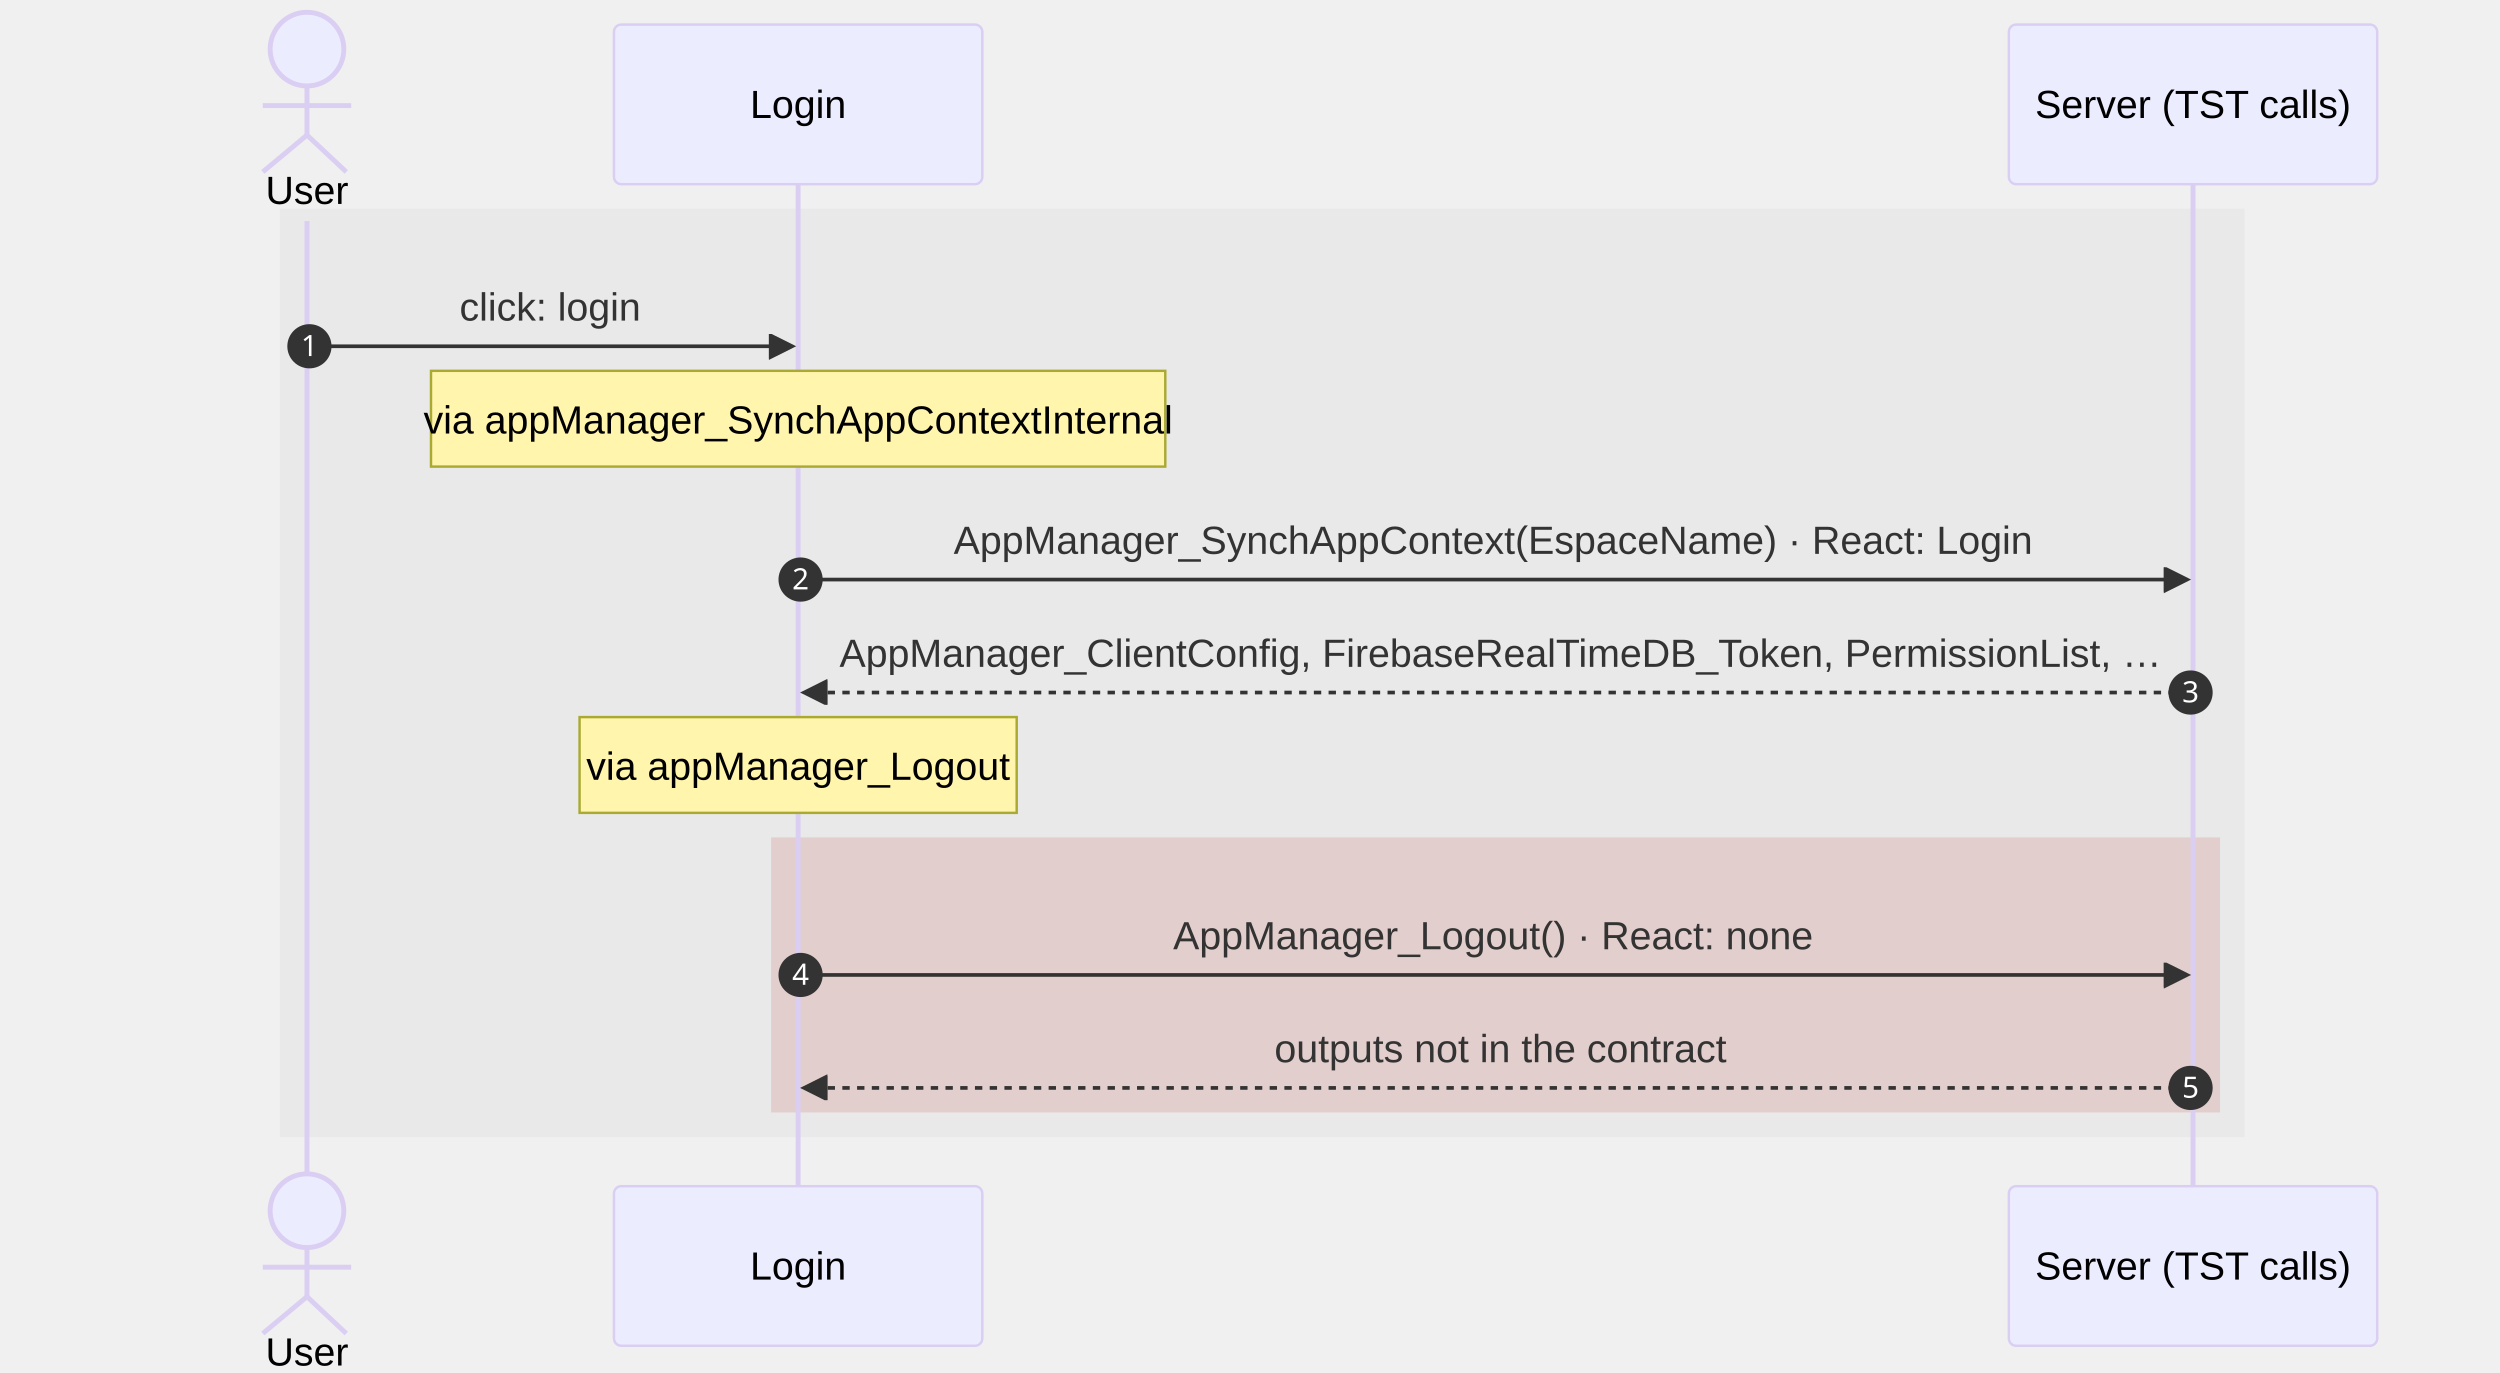
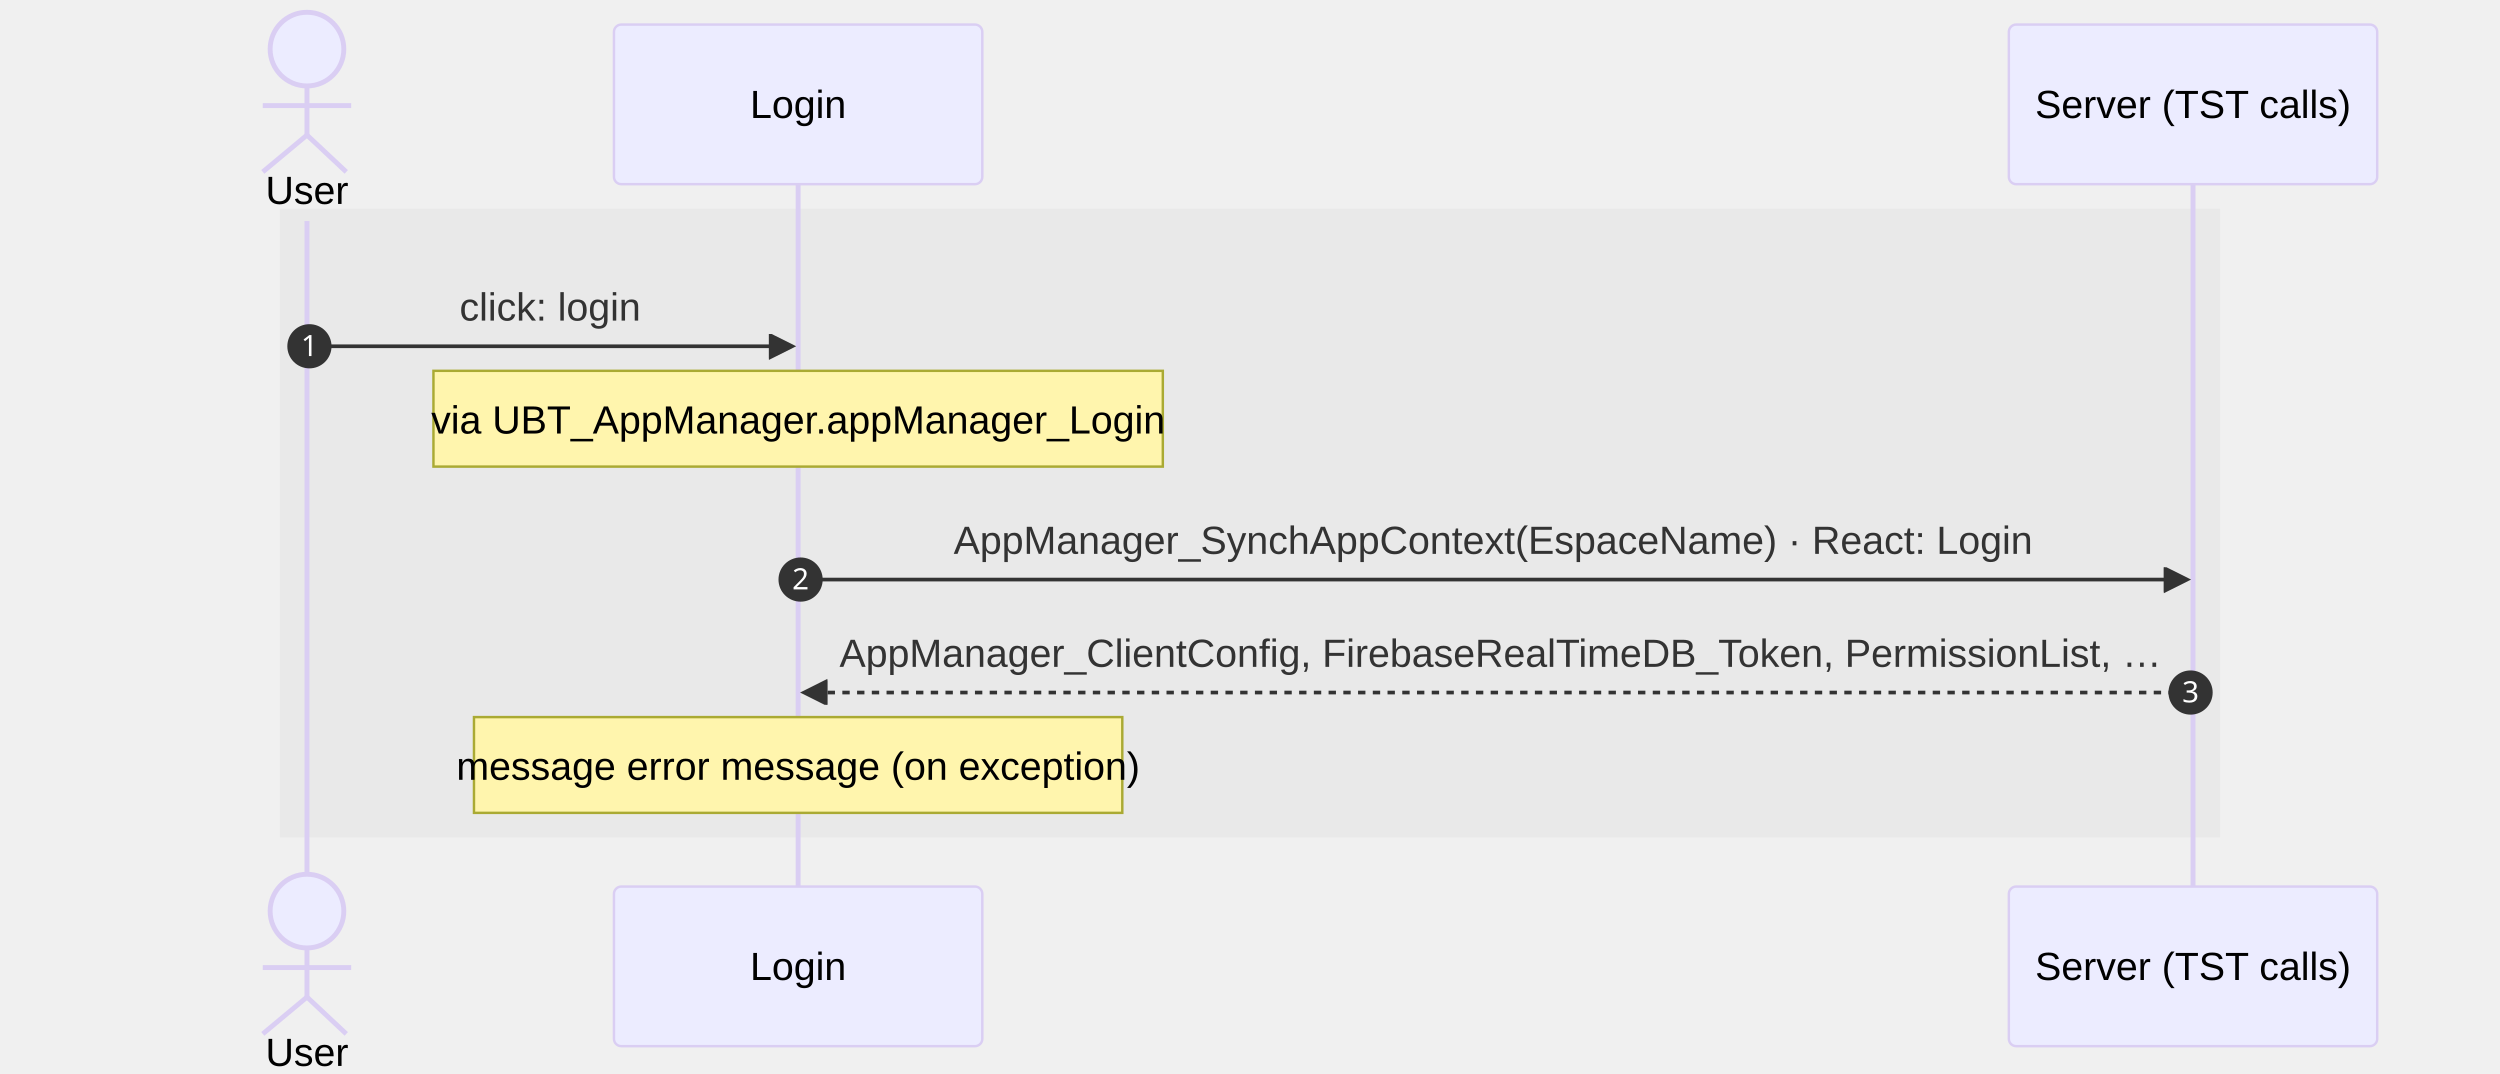
- <svg xmlns="http://www.w3.org/2000/svg" aria-roledescription="sequence" role="graphics-document document" viewBox="-50 -10 1018 559" style="max-width: 1018px;" width="100%" id="d">
-   <rect class="rect" height="378" width="800" fill="rgba(120, 120, 120, 0.06)" y="75" x="64" />
-   <rect class="rect" height="112" width="590" fill="rgba(192, 57, 43, 0.15)" y="331" x="264" />
+ <svg xmlns="http://www.w3.org/2000/svg" aria-roledescription="sequence" role="graphics-document document" viewBox="-50 -10 1018 437" style="max-width: 1018px;" width="100%" id="d">
+   <rect class="rect" height="256" width="790" fill="rgba(120, 120, 120, 0.06)" y="75" x="64" />
  <g>
-     <rect class="actor actor-bottom" ry="3" rx="3" name="S" height="65" width="150" stroke="#666" fill="#eaeaea" y="473" x="768" />
-     <text style="text-anchor: middle; font-size: 16px; font-weight: 400;" class="actor" alignment-baseline="central" dominant-baseline="central" y="505.5" x="843">
+     <rect class="actor actor-bottom" ry="3" rx="3" name="S" height="65" width="150" stroke="#666" fill="#eaeaea" y="351" x="768" />
+     <text style="text-anchor: middle; font-size: 16px; font-weight: 400;" class="actor" alignment-baseline="central" dominant-baseline="central" y="383.5" x="843">
      <tspan dy="0" x="843">Server (TST calls)</tspan>
    </text>
  </g>
  <g>
-     <rect class="actor actor-bottom" ry="3" rx="3" name="p0" height="65" width="150" stroke="#666" fill="#eaeaea" y="473" x="200" />
-     <text style="text-anchor: middle; font-size: 16px; font-weight: 400;" class="actor" alignment-baseline="central" dominant-baseline="central" y="505.5" x="275">
+     <rect class="actor actor-bottom" ry="3" rx="3" name="p0" height="65" width="150" stroke="#666" fill="#eaeaea" y="351" x="200" />
+     <text style="text-anchor: middle; font-size: 16px; font-weight: 400;" class="actor" alignment-baseline="central" dominant-baseline="central" y="383.5" x="275">
      <tspan dy="0" x="275">Login</tspan>
    </text>
  </g>
  <g>
-     <line stroke="#999" stroke-width="0.5px" class="200" y2="473" x2="843" y1="5" x1="843" id="actor2" />
+     <line stroke="#999" stroke-width="0.5px" class="200" y2="351" x2="843" y1="5" x1="843" id="actor2" />
    <g id="root-2">
      <rect class="actor actor-top" ry="3" rx="3" name="S" height="65" width="150" stroke="#666" fill="#eaeaea" y="0" x="768" />
      <text style="text-anchor: middle; font-size: 16px; font-weight: 400;" class="actor" alignment-baseline="central" dominant-baseline="central" y="32.5" x="843">
        <tspan dy="0" x="843">Server (TST calls)</tspan>
      </text>
    </g>
  </g>
  <g>
-     <line stroke="#999" stroke-width="0.5px" class="200" y2="473" x2="275" y1="5" x1="275" id="actor1" />
+     <line stroke="#999" stroke-width="0.5px" class="200" y2="351" x2="275" y1="5" x1="275" id="actor1" />
    <g id="root-1">
      <rect class="actor actor-top" ry="3" rx="3" name="p0" height="65" width="150" stroke="#666" fill="#eaeaea" y="0" x="200" />
      <text style="text-anchor: middle; font-size: 16px; font-weight: 400;" class="actor" alignment-baseline="central" dominant-baseline="central" y="32.5" x="275">
        <tspan dy="0" x="275">Login</tspan>
      </text>
    </g>
  </g>
  <style>#d{font-family:"trebuchet ms",verdana,arial,sans-serif;font-size:16px;fill:#333;}#d .error-icon{fill:#552222;}#d .error-text{fill:#552222;stroke:#552222;}#d .edge-thickness-normal{stroke-width:2px;}#d .edge-thickness-thick{stroke-width:3.5px;}#d .edge-pattern-solid{stroke-dasharray:0;}#d .edge-pattern-dashed{stroke-dasharray:3;}#d .edge-pattern-dotted{stroke-dasharray:2;}#d .marker{fill:#333333;stroke:#333333;}#d .marker.cross{stroke:#333333;}#d svg{font-family:"trebuchet ms",verdana,arial,sans-serif;font-size:16px;}#d .actor{stroke:hsl(259.626, 59.777%, 87.902%);fill:#ECECFF;}#d text.actor&gt;tspan{fill:black;stroke:none;}#d .actor-line{stroke:grey;}#d .messageLine0{stroke-width:1.5;stroke-dasharray:none;stroke:#333;}#d .messageLine1{stroke-width:1.5;stroke-dasharray:2,2;stroke:#333;}#d #arrowhead path{fill:#333;stroke:#333;}#d .sequenceNumber{fill:white;}#d #sequencenumber{fill:#333;}#d #crosshead path{fill:#333;stroke:#333;}#d .messageText{fill:#333;stroke:none;}#d .labelBox{stroke:hsl(259.626, 59.777%, 87.902%);fill:#ECECFF;}#d .labelText,#d .labelText&gt;tspan{fill:black;stroke:none;}#d .loopText,#d .loopText&gt;tspan{fill:black;stroke:none;}#d .loopLine{stroke-width:2px;stroke-dasharray:2,2;stroke:hsl(259.626, 59.777%, 87.902%);fill:hsl(259.626, 59.777%, 87.902%);}#d .note{stroke:#aaaa33;fill:#fff5ad;}#d .noteText,#d .noteText&gt;tspan{fill:black;stroke:none;}#d .activation0{fill:#f4f4f4;stroke:#666;}#d .activation1{fill:#f4f4f4;stroke:#666;}#d .activation2{fill:#f4f4f4;stroke:#666;}#d .actorPopupMenu{position:absolute;}#d .actorPopupMenuPanel{position:absolute;fill:#ECECFF;box-shadow:0px 8px 16px 0px rgba(0,0,0,0.2);filter:drop-shadow(3px 5px 2px rgb(0 0 0 / 0.4));}#d .actor-man line{stroke:hsl(259.626, 59.777%, 87.902%);fill:#ECECFF;}#d .actor-man circle,#d line{stroke:hsl(259.626, 59.777%, 87.902%);fill:#ECECFF;stroke-width:2px;}#d :root{--mermaid-font-family:"trebuchet ms",verdana,arial,sans-serif;}</style>
  <g />
  <defs>
    <symbol height="24" width="24" id="computer">
      <path d="M2 2v13h20v-13h-20zm18 11h-16v-9h16v9zm-10.228 6l.466-1h3.524l.467 1h-4.457zm14.228 3h-24l2-6h2.104l-1.33 4h18.45l-1.297-4h2.073l2 6zm-5-10h-14v-7h14v7z" transform="scale(.5)" />
    </symbol>
  </defs>
  <defs>
    <symbol clip-rule="evenodd" fill-rule="evenodd" id="database">
      <path d="M12.258.001l.256.004.255.005.253.008.251.01.249.012.247.015.246.016.242.019.241.02.239.023.236.024.233.027.231.028.229.031.225.032.223.034.22.036.217.038.214.04.211.041.208.043.205.045.201.046.198.048.194.05.191.051.187.053.183.054.18.056.175.057.172.059.168.06.163.061.16.063.155.064.15.066.074.033.073.033.071.034.07.034.069.035.068.035.067.035.066.035.064.036.064.036.062.036.06.036.06.037.058.037.058.037.055.038.055.038.053.038.052.038.051.039.05.039.048.039.047.039.045.04.044.04.043.04.041.04.04.041.039.041.037.041.036.041.034.041.033.042.032.042.03.042.029.042.027.042.026.043.024.043.023.043.021.043.02.043.018.044.017.043.015.044.013.044.012.044.011.045.009.044.007.045.006.045.004.045.002.045.001.045v17l-.001.045-.002.045-.004.045-.006.045-.007.045-.009.044-.011.045-.012.044-.013.044-.015.044-.017.043-.018.044-.02.043-.021.043-.023.043-.024.043-.026.043-.027.042-.029.042-.03.042-.032.042-.033.042-.034.041-.036.041-.037.041-.039.041-.04.041-.041.04-.043.04-.044.04-.045.04-.047.039-.048.039-.05.039-.051.039-.052.038-.053.038-.055.038-.055.038-.058.037-.058.037-.06.037-.06.036-.062.036-.064.036-.064.036-.066.035-.067.035-.068.035-.069.035-.07.034-.071.034-.073.033-.074.033-.15.066-.155.064-.16.063-.163.061-.168.06-.172.059-.175.057-.18.056-.183.054-.187.053-.191.051-.194.05-.198.048-.201.046-.205.045-.208.043-.211.041-.214.04-.217.038-.22.036-.223.034-.225.032-.229.031-.231.028-.233.027-.236.024-.239.023-.241.02-.242.019-.246.016-.247.015-.249.012-.251.01-.253.008-.255.005-.256.004-.258.001-.258-.001-.256-.004-.255-.005-.253-.008-.251-.01-.249-.012-.247-.015-.245-.016-.243-.019-.241-.02-.238-.023-.236-.024-.234-.027-.231-.028-.228-.031-.226-.032-.223-.034-.22-.036-.217-.038-.214-.04-.211-.041-.208-.043-.204-.045-.201-.046-.198-.048-.195-.05-.19-.051-.187-.053-.184-.054-.179-.056-.176-.057-.172-.059-.167-.06-.164-.061-.159-.063-.155-.064-.151-.066-.074-.033-.072-.033-.072-.034-.07-.034-.069-.035-.068-.035-.067-.035-.066-.035-.064-.036-.063-.036-.062-.036-.061-.036-.06-.037-.058-.037-.057-.037-.056-.038-.055-.038-.053-.038-.052-.038-.051-.039-.049-.039-.049-.039-.046-.039-.046-.04-.044-.04-.043-.04-.041-.04-.04-.041-.039-.041-.037-.041-.036-.041-.034-.041-.033-.042-.032-.042-.03-.042-.029-.042-.027-.042-.026-.043-.024-.043-.023-.043-.021-.043-.02-.043-.018-.044-.017-.043-.015-.044-.013-.044-.012-.044-.011-.045-.009-.044-.007-.045-.006-.045-.004-.045-.002-.045-.001-.045v-17l.001-.045.002-.045.004-.045.006-.045.007-.045.009-.044.011-.045.012-.044.013-.044.015-.044.017-.043.018-.044.02-.043.021-.043.023-.043.024-.043.026-.043.027-.042.029-.042.03-.042.032-.042.033-.042.034-.041.036-.041.037-.041.039-.041.04-.041.041-.04.043-.04.044-.04.046-.04.046-.039.049-.039.049-.039.051-.039.052-.038.053-.038.055-.038.056-.038.057-.037.058-.037.06-.037.061-.036.062-.036.063-.036.064-.036.066-.035.067-.035.068-.035.069-.035.07-.034.072-.034.072-.033.074-.033.151-.066.155-.064.159-.063.164-.061.167-.06.172-.059.176-.057.179-.056.184-.054.187-.053.19-.051.195-.05.198-.048.201-.046.204-.045.208-.043.211-.041.214-.04.217-.038.22-.036.223-.034.226-.032.228-.031.231-.028.234-.027.236-.024.238-.023.241-.02.243-.019.245-.016.247-.015.249-.012.251-.01.253-.008.255-.005.256-.004.258-.001.258.001zm-9.258 20.499v.01l.001.021.003.021.004.022.005.021.006.022.007.022.009.023.01.022.011.023.012.023.013.023.015.023.016.024.017.023.018.024.019.024.021.024.022.025.023.024.024.025.052.049.056.05.061.051.066.051.07.051.075.051.079.052.084.052.088.052.092.052.097.052.102.051.105.052.11.052.114.051.119.051.123.051.127.05.131.05.135.05.139.048.144.049.147.047.152.047.155.047.16.045.163.045.167.043.171.043.176.041.178.041.183.039.187.039.19.037.194.035.197.035.202.033.204.031.209.03.212.029.216.027.219.025.222.024.226.021.23.02.233.018.236.016.24.015.243.012.246.01.249.008.253.005.256.004.259.001.26-.001.257-.004.254-.005.25-.008.247-.011.244-.012.241-.014.237-.016.233-.018.231-.021.226-.021.224-.024.22-.026.216-.027.212-.028.21-.031.205-.031.202-.034.198-.034.194-.036.191-.037.187-.039.183-.04.179-.04.175-.042.172-.043.168-.044.163-.045.16-.046.155-.046.152-.047.148-.048.143-.049.139-.049.136-.05.131-.05.126-.05.123-.051.118-.052.114-.051.11-.052.106-.052.101-.052.096-.052.092-.052.088-.053.083-.051.079-.052.074-.052.07-.051.065-.051.06-.051.056-.05.051-.05.023-.024.023-.025.021-.024.02-.024.019-.024.018-.024.017-.024.015-.023.014-.024.013-.023.012-.023.01-.023.01-.022.008-.022.006-.022.006-.022.004-.022.004-.021.001-.021.001-.021v-4.127l-.077.055-.08.053-.083.054-.085.053-.087.052-.09.052-.093.051-.095.05-.097.05-.1.049-.102.049-.105.048-.106.047-.109.047-.111.046-.114.045-.115.045-.118.044-.12.043-.122.042-.124.042-.126.041-.128.04-.13.04-.132.038-.134.038-.135.037-.138.037-.139.035-.142.035-.143.034-.144.033-.147.032-.148.031-.15.03-.151.03-.153.029-.154.027-.156.027-.158.026-.159.025-.161.024-.162.023-.163.022-.165.021-.166.02-.167.019-.169.018-.169.017-.171.016-.173.015-.173.014-.175.013-.175.012-.177.011-.178.01-.179.008-.179.008-.181.006-.182.005-.182.004-.184.003-.184.002h-.37l-.184-.002-.184-.003-.182-.004-.182-.005-.181-.006-.179-.008-.179-.008-.178-.01-.176-.011-.176-.012-.175-.013-.173-.014-.172-.015-.171-.016-.17-.017-.169-.018-.167-.019-.166-.02-.165-.021-.163-.022-.162-.023-.161-.024-.159-.025-.157-.026-.156-.027-.155-.027-.153-.029-.151-.03-.15-.03-.148-.031-.146-.032-.145-.033-.143-.034-.141-.035-.14-.035-.137-.037-.136-.037-.134-.038-.132-.038-.13-.04-.128-.04-.126-.041-.124-.042-.122-.042-.12-.044-.117-.043-.116-.045-.113-.045-.112-.046-.109-.047-.106-.047-.105-.048-.102-.049-.1-.049-.097-.05-.095-.05-.093-.052-.09-.051-.087-.052-.085-.053-.083-.054-.08-.054-.077-.054v4.127zm0-5.654v.011l.001.021.003.021.004.021.005.022.006.022.007.022.009.022.01.022.011.023.012.023.013.023.015.024.016.023.017.024.018.024.019.024.021.024.022.024.023.025.024.024.052.05.056.05.061.05.066.051.07.051.075.052.079.051.084.052.088.052.092.052.097.052.102.052.105.052.11.051.114.051.119.052.123.05.127.051.131.05.135.049.139.049.144.048.147.048.152.047.155.046.16.045.163.045.167.044.171.042.176.042.178.04.183.04.187.038.19.037.194.036.197.034.202.033.204.032.209.03.212.028.216.027.219.025.222.024.226.022.23.02.233.018.236.016.24.014.243.012.246.01.249.008.253.006.256.003.259.001.26-.001.257-.003.254-.006.25-.008.247-.01.244-.012.241-.015.237-.016.233-.018.231-.02.226-.022.224-.024.22-.025.216-.027.212-.029.21-.03.205-.032.202-.033.198-.035.194-.036.191-.037.187-.039.183-.039.179-.041.175-.042.172-.043.168-.044.163-.045.16-.045.155-.047.152-.047.148-.048.143-.048.139-.05.136-.049.131-.05.126-.051.123-.051.118-.051.114-.052.11-.052.106-.052.101-.052.096-.052.092-.052.088-.052.083-.052.079-.052.074-.051.07-.052.065-.051.06-.05.056-.051.051-.049.023-.025.023-.024.021-.025.02-.024.019-.024.018-.024.017-.024.015-.023.014-.023.013-.024.012-.022.01-.023.01-.023.008-.022.006-.022.006-.022.004-.021.004-.022.001-.021.001-.021v-4.139l-.077.054-.08.054-.083.054-.085.052-.087.053-.09.051-.093.051-.095.051-.097.05-.1.049-.102.049-.105.048-.106.047-.109.047-.111.046-.114.045-.115.044-.118.044-.12.044-.122.042-.124.042-.126.041-.128.04-.13.039-.132.039-.134.038-.135.037-.138.036-.139.036-.142.035-.143.033-.144.033-.147.033-.148.031-.15.03-.151.03-.153.028-.154.028-.156.027-.158.026-.159.025-.161.024-.162.023-.163.022-.165.021-.166.02-.167.019-.169.018-.169.017-.171.016-.173.015-.173.014-.175.013-.175.012-.177.011-.178.009-.179.009-.179.007-.181.007-.182.005-.182.004-.184.003-.184.002h-.37l-.184-.002-.184-.003-.182-.004-.182-.005-.181-.007-.179-.007-.179-.009-.178-.009-.176-.011-.176-.012-.175-.013-.173-.014-.172-.015-.171-.016-.17-.017-.169-.018-.167-.019-.166-.02-.165-.021-.163-.022-.162-.023-.161-.024-.159-.025-.157-.026-.156-.027-.155-.028-.153-.028-.151-.03-.15-.03-.148-.031-.146-.033-.145-.033-.143-.033-.141-.035-.14-.036-.137-.036-.136-.037-.134-.038-.132-.039-.13-.039-.128-.04-.126-.041-.124-.042-.122-.043-.12-.043-.117-.044-.116-.044-.113-.046-.112-.046-.109-.046-.106-.047-.105-.048-.102-.049-.1-.049-.097-.05-.095-.051-.093-.051-.09-.051-.087-.053-.085-.052-.083-.054-.08-.054-.077-.054v4.139zm0-5.666v.011l.001.02.003.022.004.021.005.022.006.021.007.022.009.023.01.022.011.023.012.023.013.023.015.023.016.024.017.024.018.023.019.024.021.025.022.024.023.024.024.025.052.05.056.05.061.05.066.051.07.051.075.052.079.051.084.052.088.052.092.052.097.052.102.052.105.051.11.052.114.051.119.051.123.051.127.05.131.05.135.05.139.049.144.048.147.048.152.047.155.046.16.045.163.045.167.043.171.043.176.042.178.04.183.04.187.038.19.037.194.036.197.034.202.033.204.032.209.03.212.028.216.027.219.025.222.024.226.021.23.02.233.018.236.017.24.014.243.012.246.01.249.008.253.006.256.003.259.001.26-.001.257-.003.254-.006.25-.008.247-.01.244-.013.241-.014.237-.016.233-.018.231-.02.226-.022.224-.024.22-.025.216-.027.212-.029.21-.03.205-.032.202-.033.198-.035.194-.036.191-.037.187-.039.183-.039.179-.041.175-.042.172-.043.168-.044.163-.045.16-.045.155-.047.152-.047.148-.048.143-.049.139-.049.136-.049.131-.051.126-.05.123-.051.118-.052.114-.051.11-.052.106-.052.101-.052.096-.052.092-.052.088-.052.083-.052.079-.052.074-.052.07-.051.065-.051.06-.051.056-.05.051-.049.023-.025.023-.025.021-.024.02-.024.019-.024.018-.024.017-.024.015-.023.014-.024.013-.023.012-.023.01-.022.01-.023.008-.022.006-.022.006-.022.004-.022.004-.021.001-.021.001-.021v-4.153l-.077.054-.08.054-.083.053-.085.053-.087.053-.09.051-.093.051-.095.051-.097.05-.1.049-.102.048-.105.048-.106.048-.109.046-.111.046-.114.046-.115.044-.118.044-.12.043-.122.043-.124.042-.126.041-.128.04-.13.039-.132.039-.134.038-.135.037-.138.036-.139.036-.142.034-.143.034-.144.033-.147.032-.148.032-.15.03-.151.03-.153.028-.154.028-.156.027-.158.026-.159.024-.161.024-.162.023-.163.023-.165.021-.166.02-.167.019-.169.018-.169.017-.171.016-.173.015-.173.014-.175.013-.175.012-.177.01-.178.01-.179.009-.179.007-.181.006-.182.006-.182.004-.184.003-.184.001-.185.001-.185-.001-.184-.001-.184-.003-.182-.004-.182-.006-.181-.006-.179-.007-.179-.009-.178-.01-.176-.01-.176-.012-.175-.013-.173-.014-.172-.015-.171-.016-.17-.017-.169-.018-.167-.019-.166-.02-.165-.021-.163-.023-.162-.023-.161-.024-.159-.024-.157-.026-.156-.027-.155-.028-.153-.028-.151-.03-.15-.03-.148-.032-.146-.032-.145-.033-.143-.034-.141-.034-.14-.036-.137-.036-.136-.037-.134-.038-.132-.039-.13-.039-.128-.041-.126-.041-.124-.041-.122-.043-.12-.043-.117-.044-.116-.044-.113-.046-.112-.046-.109-.046-.106-.048-.105-.048-.102-.048-.1-.05-.097-.049-.095-.051-.093-.051-.09-.052-.087-.052-.085-.053-.083-.053-.08-.054-.077-.054v4.153zm8.74-8.179l-.257.004-.254.005-.25.008-.247.011-.244.012-.241.014-.237.016-.233.018-.231.021-.226.022-.224.023-.22.026-.216.027-.212.028-.21.031-.205.032-.202.033-.198.034-.194.036-.191.038-.187.038-.183.04-.179.041-.175.042-.172.043-.168.043-.163.045-.16.046-.155.046-.152.048-.148.048-.143.048-.139.049-.136.05-.131.05-.126.051-.123.051-.118.051-.114.052-.11.052-.106.052-.101.052-.096.052-.092.052-.088.052-.083.052-.079.052-.074.051-.07.052-.065.051-.06.05-.056.05-.051.05-.023.025-.023.024-.021.024-.02.025-.019.024-.018.024-.017.023-.015.024-.014.023-.013.023-.012.023-.01.023-.01.022-.008.022-.006.023-.006.021-.004.022-.004.021-.001.021-.001.021.001.021.001.021.004.021.004.022.006.021.006.023.008.022.01.022.01.023.012.023.013.023.014.023.015.024.017.023.018.024.019.024.02.025.021.024.023.024.023.025.051.05.056.05.06.05.065.051.07.052.074.051.079.052.083.052.088.052.092.052.096.052.101.052.106.052.11.052.114.052.118.051.123.051.126.051.131.05.136.05.139.049.143.048.148.048.152.048.155.046.16.046.163.045.168.043.172.043.175.042.179.041.183.04.187.038.191.038.194.036.198.034.202.033.205.032.21.031.212.028.216.027.22.026.224.023.226.022.231.021.233.018.237.016.241.014.244.012.247.011.25.008.254.005.257.004.26.001.26-.001.257-.004.254-.005.25-.008.247-.011.244-.012.241-.014.237-.016.233-.018.231-.021.226-.022.224-.023.22-.026.216-.027.212-.028.21-.031.205-.032.202-.033.198-.034.194-.036.191-.038.187-.038.183-.04.179-.041.175-.042.172-.043.168-.043.163-.045.16-.046.155-.046.152-.048.148-.048.143-.048.139-.049.136-.05.131-.05.126-.051.123-.051.118-.051.114-.052.11-.052.106-.052.101-.052.096-.052.092-.052.088-.052.083-.052.079-.052.074-.051.07-.052.065-.051.06-.05.056-.05.051-.05.023-.025.023-.024.021-.024.02-.025.019-.024.018-.024.017-.023.015-.024.014-.023.013-.023.012-.023.01-.023.01-.022.008-.022.006-.023.006-.021.004-.022.004-.021.001-.021.001-.021-.001-.021-.001-.021-.004-.021-.004-.022-.006-.021-.006-.023-.008-.022-.01-.022-.01-.023-.012-.023-.013-.023-.014-.023-.015-.024-.017-.023-.018-.024-.019-.024-.02-.025-.021-.024-.023-.024-.023-.025-.051-.05-.056-.05-.06-.05-.065-.051-.07-.052-.074-.051-.079-.052-.083-.052-.088-.052-.092-.052-.096-.052-.101-.052-.106-.052-.11-.052-.114-.052-.118-.051-.123-.051-.126-.051-.131-.05-.136-.05-.139-.049-.143-.048-.148-.048-.152-.048-.155-.046-.16-.046-.163-.045-.168-.043-.172-.043-.175-.042-.179-.041-.183-.04-.187-.038-.191-.038-.194-.036-.198-.034-.202-.033-.205-.032-.21-.031-.212-.028-.216-.027-.22-.026-.224-.023-.226-.022-.231-.021-.233-.018-.237-.016-.241-.014-.244-.012-.247-.011-.25-.008-.254-.005-.257-.004-.26-.001-.26.001z" transform="scale(.5)" />
    </symbol>
  </defs>
  <defs>
    <symbol height="24" width="24" id="clock">
      <path d="M12 2c5.514 0 10 4.486 10 10s-4.486 10-10 10-10-4.486-10-10 4.486-10 10-10zm0-2c-6.627 0-12 5.373-12 12s5.373 12 12 12 12-5.373 12-12-5.373-12-12-12zm5.848 12.459c.202.038.202.333.001.372-1.907.361-6.045 1.111-6.547 1.111-.719 0-1.301-.582-1.301-1.301 0-.512.77-5.447 1.125-7.445.034-.192.312-.181.343.014l.985 6.238 5.394 1.011z" transform="scale(.5)" />
    </symbol>
  </defs>
  <defs>
    <marker orient="auto" markerHeight="12" markerWidth="12" markerUnits="userSpaceOnUse" refY="5" refX="7.9" id="arrowhead">
      <path d="M 0 0 L 10 5 L 0 10 z" />
    </marker>
  </defs>
  <defs>
    <marker refY="4.5" refX="4" orient="auto" markerHeight="8" markerWidth="15" id="crosshead">
      <path style="stroke-dasharray: 0, 0;" d="M 1,2 L 6,7 M 6,2 L 1,7" stroke-width="1pt" stroke="#000000" fill="none" />
    </marker>
  </defs>
  <defs>
    <marker orient="auto" markerHeight="28" markerWidth="20" refY="7" refX="15.5" id="filled-head">
      <path d="M 18,7 L9,13 L14,7 L9,1 Z" />
    </marker>
  </defs>
  <defs>
    <marker orient="auto" markerHeight="40" markerWidth="60" refY="15" refX="15" id="sequencenumber">
      <circle r="6" cy="15" cx="15" />
    </marker>
  </defs>
  <g>
-     <rect class="note" ry="0" rx="0" height="39" width="299" stroke="#666" fill="#EDF2AE" y="141" x="125.5" />
+     <rect class="note" ry="0" rx="0" height="39" width="297" stroke="#666" fill="#EDF2AE" y="141" x="126.5" />
    <text style="font-size: 16px; font-weight: 400;" dy="1em" class="noteText" alignment-baseline="middle" dominant-baseline="middle" text-anchor="middle" y="146" x="275">
-       <tspan x="275">via appManager_SynchAppContextInternal</tspan>
+       <tspan x="275">via UBT_AppManager.appManager_Login</tspan>
    </text>
  </g>
  <g>
-     <rect class="note" ry="0" rx="0" height="39" width="178" stroke="#666" fill="#EDF2AE" y="282" x="186" />
+     <rect class="note" ry="0" rx="0" height="39" width="264" stroke="#666" fill="#EDF2AE" y="282" x="143" />
    <text style="font-size: 16px; font-weight: 400;" dy="1em" class="noteText" alignment-baseline="middle" dominant-baseline="middle" text-anchor="middle" y="287" x="275">
-       <tspan x="275">via appManager_Logout</tspan>
+       <tspan x="275">message error message (on exception)</tspan>
    </text>
  </g>
-   <line stroke="#999" stroke-width="0.5px" class="200" y2="473" x2="75" y1="80" x1="75" id="actor0" />
+   <line stroke="#999" stroke-width="0.5px" class="200" y2="351" x2="75" y1="80" x1="75" id="actor0" />
  <g name="U" class="actor-man actor-top">
    <line y2="45" x2="75" y1="25" x1="75" id="actor-man-torso0" />
    <line y2="33" x2="93" y1="33" x1="57" id="actor-man-arms0" />
    <line y2="45" x2="75" y1="60" x1="57" />
    <line y2="60" x2="91" y1="45" x1="75" />
    <circle height="65" width="150" r="15" cy="10" cx="75" />
    <text style="text-anchor: middle; font-size: 16px; font-weight: 400;" class="actor" alignment-baseline="central" dominant-baseline="central" y="67.5" x="75">
      <tspan dy="0" x="75">User</tspan>
    </text>
  </g>
  <text style="font-size: 16px; font-weight: 400;" dy="1em" class="messageText" alignment-baseline="middle" dominant-baseline="middle" text-anchor="middle" y="100" x="174">click: login</text>
  <line style="fill: none;" marker-start="url(#sequencenumber)" marker-end="url(#arrowhead)" stroke="none" stroke-width="2" class="messageLine0" y2="131" x2="271" y1="131" x1="76" />
  <text class="sequenceNumber" text-anchor="middle" font-size="12px" font-family="sans-serif" y="135" x="76">1</text>
  <text style="font-size: 16px; font-weight: 400;" dy="1em" class="messageText" alignment-baseline="middle" dominant-baseline="middle" text-anchor="middle" y="195" x="558">AppManager_SynchAppContext(EspaceName) · React: Login</text>
  <line style="fill: none;" marker-start="url(#sequencenumber)" marker-end="url(#arrowhead)" stroke="none" stroke-width="2" class="messageLine0" y2="226" x2="839" y1="226" x1="276" />
  <text class="sequenceNumber" text-anchor="middle" font-size="12px" font-family="sans-serif" y="230" x="276">2</text>
  <text style="font-size: 16px; font-weight: 400;" dy="1em" class="messageText" alignment-baseline="middle" dominant-baseline="middle" text-anchor="middle" y="241" x="561">AppManager_ClientConfig, FirebaseRealTimeDB_Token, PermissionList, …</text>
  <line style="stroke-dasharray: 3, 3; fill: none;" marker-start="url(#sequencenumber)" marker-end="url(#arrowhead)" stroke="none" stroke-width="2" class="messageLine1" y2="272" x2="279" y1="272" x1="842" />
  <text class="sequenceNumber" text-anchor="middle" font-size="12px" font-family="sans-serif" y="276" x="842">3</text>
-   <text style="font-size: 16px; font-weight: 400;" dy="1em" class="messageText" alignment-baseline="middle" dominant-baseline="middle" text-anchor="middle" y="356" x="558">AppManager_Logout() · React: none</text>
-   <line style="fill: none;" marker-start="url(#sequencenumber)" marker-end="url(#arrowhead)" stroke="none" stroke-width="2" class="messageLine0" y2="387" x2="839" y1="387" x1="276" />
-   <text class="sequenceNumber" text-anchor="middle" font-size="12px" font-family="sans-serif" y="391" x="276">4</text>
-   <text style="font-size: 16px; font-weight: 400;" dy="1em" class="messageText" alignment-baseline="middle" dominant-baseline="middle" text-anchor="middle" y="402" x="561">outputs not in the contract</text>
-   <line style="stroke-dasharray: 3, 3; fill: none;" marker-start="url(#sequencenumber)" marker-end="url(#arrowhead)" stroke="none" stroke-width="2" class="messageLine1" y2="433" x2="279" y1="433" x1="842" />
-   <text class="sequenceNumber" text-anchor="middle" font-size="12px" font-family="sans-serif" y="437" x="842">5</text>
  <g name="U" class="actor-man actor-bottom">
-     <line y2="518" x2="75" y1="498" x1="75" id="actor-man-torso2" />
-     <line y2="506" x2="93" y1="506" x1="57" id="actor-man-arms2" />
-     <line y2="518" x2="75" y1="533" x1="57" />
-     <line y2="533" x2="91" y1="518" x1="75" />
-     <circle height="65" width="150" r="15" cy="483" cx="75" />
-     <text style="text-anchor: middle; font-size: 16px; font-weight: 400;" class="actor" alignment-baseline="central" dominant-baseline="central" y="540.5" x="75">
+     <line y2="396" x2="75" y1="376" x1="75" id="actor-man-torso2" />
+     <line y2="384" x2="93" y1="384" x1="57" id="actor-man-arms2" />
+     <line y2="396" x2="75" y1="411" x1="57" />
+     <line y2="411" x2="91" y1="396" x1="75" />
+     <circle height="65" width="150" r="15" cy="361" cx="75" />
+     <text style="text-anchor: middle; font-size: 16px; font-weight: 400;" class="actor" alignment-baseline="central" dominant-baseline="central" y="418.5" x="75">
      <tspan dy="0" x="75">User</tspan>
    </text>
  </g>
</svg>
